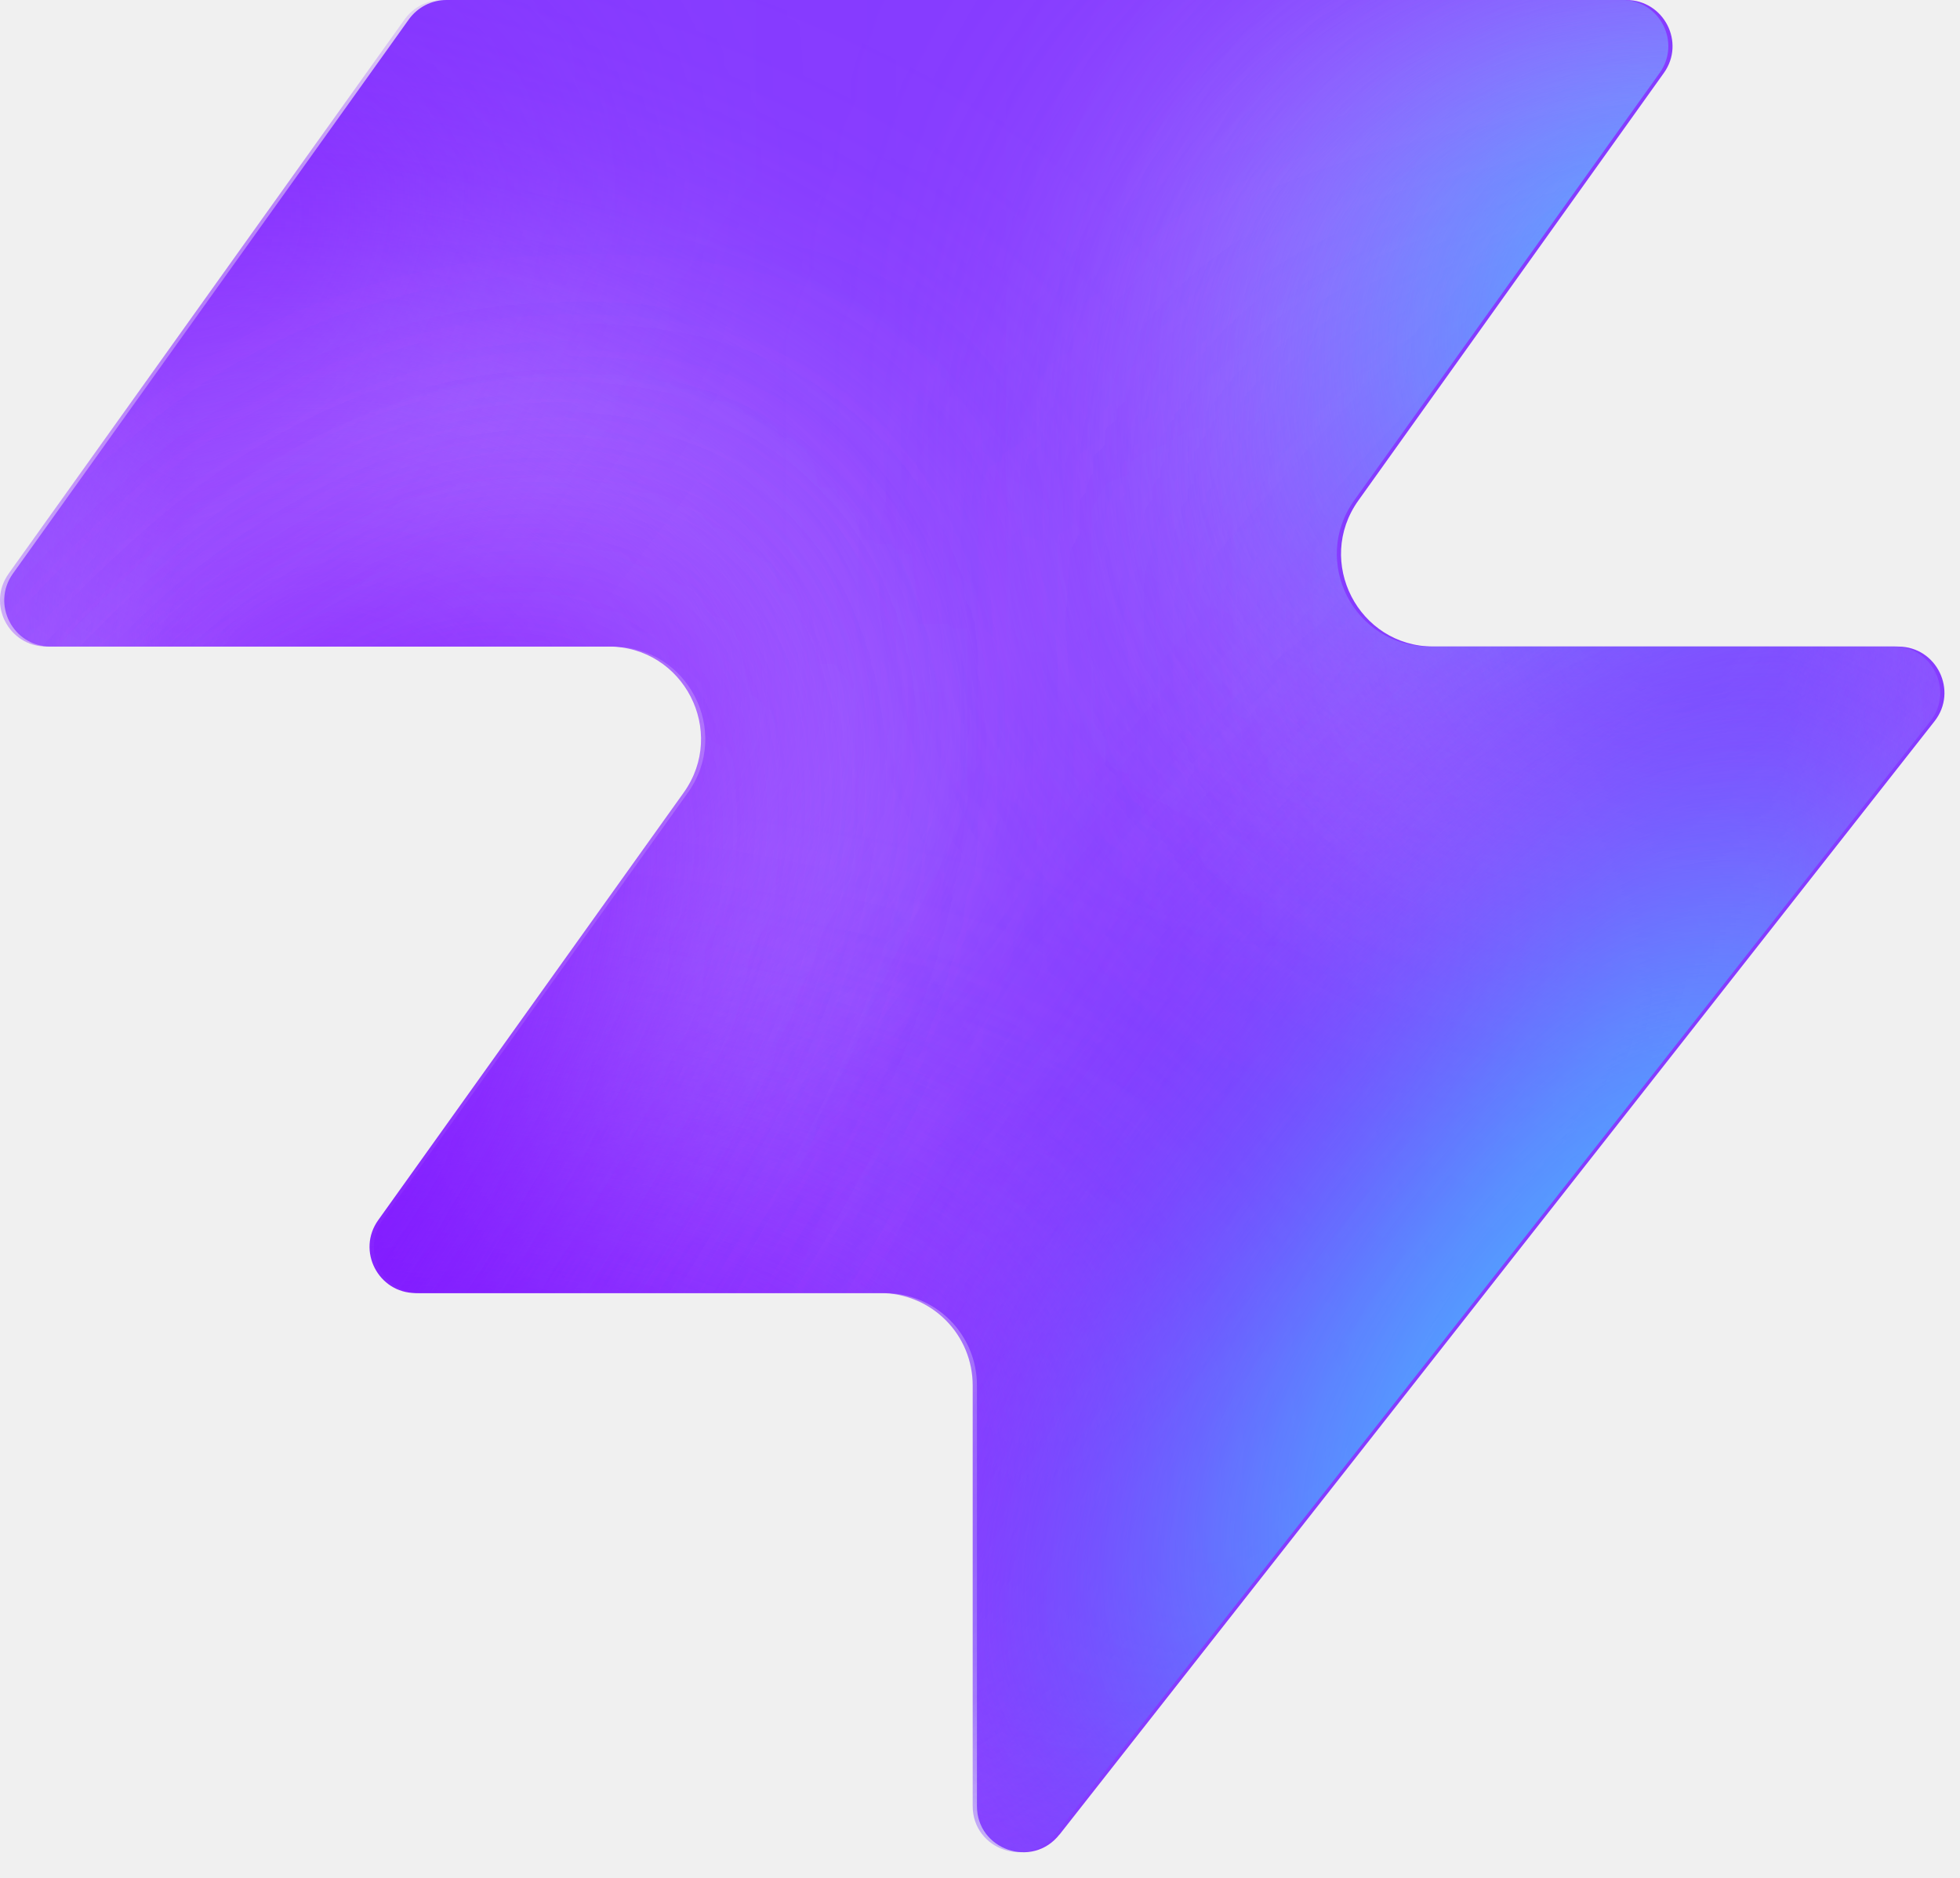
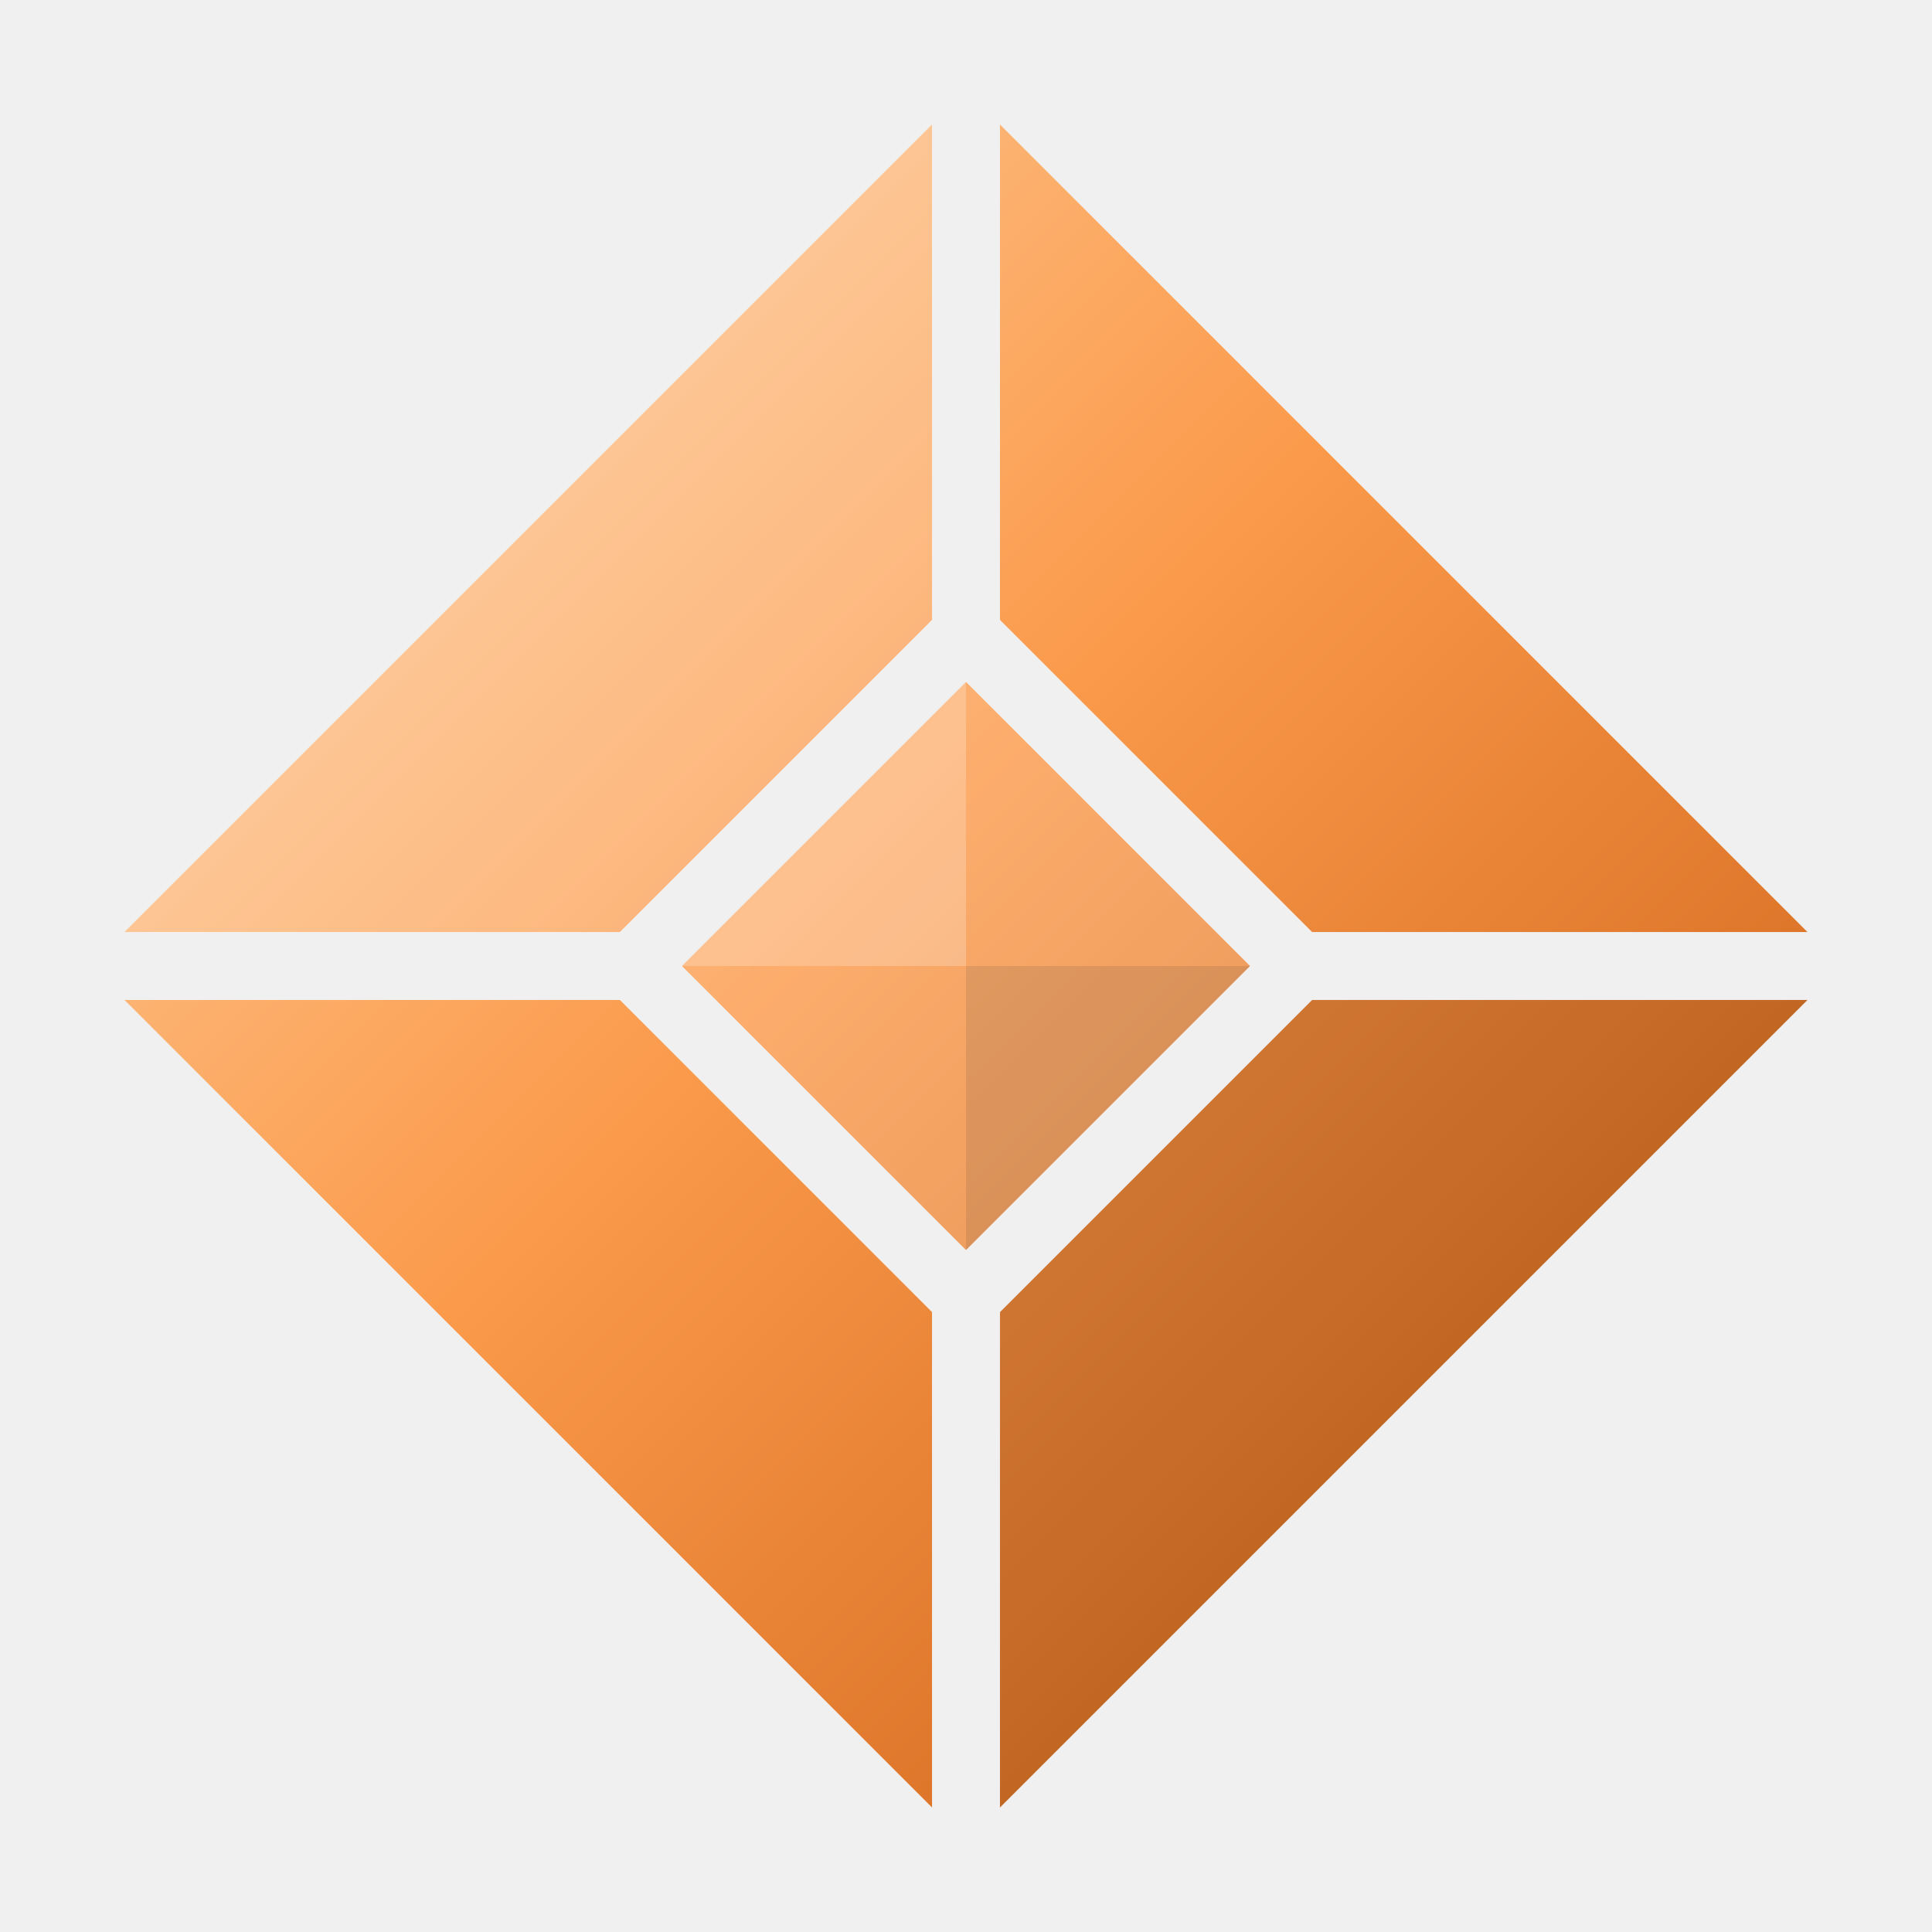
- <svg xmlns="http://www.w3.org/2000/svg" width="48" height="46" fill="none" viewBox="0 0 48 46">
-   <path fill="#863bff" d="M25.946 44.938c-.664.845-2.021.375-2.021-.698V33.937a2.26 2.26 0 0 0-2.262-2.262H10.287c-.92 0-1.456-1.04-.92-1.788l7.48-10.471c1.07-1.497 0-3.578-1.842-3.578H1.237c-.92 0-1.456-1.04-.92-1.788L10.013.474c.214-.297.556-.474.92-.474h28.894c.92 0 1.456 1.04.92 1.788l-7.48 10.471c-1.07 1.498 0 3.579 1.842 3.579h11.377c.943 0 1.473 1.088.89 1.83L25.947 44.94z" style="fill:#863bff;fill:color(display-p3 .525 .23 1);fill-opacity:1" />
-   <mask id="a" width="48" height="46" x="0" y="0" maskUnits="userSpaceOnUse" style="mask-type:alpha">
-     <path fill="#000" d="M25.842 44.938c-.664.844-2.021.375-2.021-.698V33.937a2.26 2.26 0 0 0-2.262-2.262H10.183c-.92 0-1.456-1.04-.92-1.788l7.48-10.471c1.07-1.498 0-3.579-1.842-3.579H1.133c-.92 0-1.456-1.04-.92-1.787L9.91.473c.214-.297.556-.474.92-.474h28.894c.92 0 1.456 1.04.92 1.788l-7.48 10.471c-1.07 1.498 0 3.578 1.842 3.578h11.377c.943 0 1.473 1.088.89 1.832L25.843 44.94z" style="fill:#000;fill-opacity:1" />
-   </mask>
-   <g mask="url(#a)">
-     <g filter="url(#b)">
-       <ellipse cx="5.508" cy="14.704" fill="#ede6ff" rx="5.508" ry="14.704" style="fill:#ede6ff;fill:color(display-p3 .927 .903 1);fill-opacity:1" transform="matrix(.00324 1 1 -.00324 -4.47 31.516)" />
-     </g>
-     <g filter="url(#c)">
-       <ellipse cx="10.399" cy="29.851" fill="#ede6ff" rx="10.399" ry="29.851" style="fill:#ede6ff;fill:color(display-p3 .927 .903 1);fill-opacity:1" transform="matrix(.00324 1 1 -.00324 -39.328 7.883)" />
-     </g>
-     <g filter="url(#d)">
-       <ellipse cx="5.508" cy="30.487" fill="#7e14ff" rx="5.508" ry="30.487" style="fill:#7e14ff;fill:color(display-p3 .492 .077 1);fill-opacity:1" transform="rotate(89.814 -25.913 -14.639)scale(1 -1)" />
-     </g>
-     <g filter="url(#e)">
-       <ellipse cx="5.508" cy="30.599" fill="#7e14ff" rx="5.508" ry="30.599" style="fill:#7e14ff;fill:color(display-p3 .492 .077 1);fill-opacity:1" transform="rotate(89.814 -32.644 -3.334)scale(1 -1)" />
-     </g>
-     <g filter="url(#f)">
-       <ellipse cx="5.508" cy="30.599" fill="#7e14ff" rx="5.508" ry="30.599" style="fill:#7e14ff;fill:color(display-p3 .492 .077 1);fill-opacity:1" transform="matrix(.00324 1 1 -.00324 -34.34 30.47)" />
-     </g>
-     <g filter="url(#g)">
-       <ellipse cx="14.072" cy="22.078" fill="#ede6ff" rx="14.072" ry="22.078" style="fill:#ede6ff;fill:color(display-p3 .927 .903 1);fill-opacity:1" transform="rotate(93.35 24.506 48.493)scale(-1 1)" />
-     </g>
-     <g filter="url(#h)">
-       <ellipse cx="3.47" cy="21.501" fill="#7e14ff" rx="3.47" ry="21.501" style="fill:#7e14ff;fill:color(display-p3 .492 .077 1);fill-opacity:1" transform="rotate(89.009 28.708 47.59)scale(-1 1)" />
-     </g>
-     <g filter="url(#i)">
-       <ellipse cx="3.47" cy="21.501" fill="#7e14ff" rx="3.47" ry="21.501" style="fill:#7e14ff;fill:color(display-p3 .492 .077 1);fill-opacity:1" transform="rotate(89.009 28.708 47.59)scale(-1 1)" />
-     </g>
-     <g filter="url(#j)">
-       <ellipse cx=".387" cy="8.972" fill="#7e14ff" rx="4.407" ry="29.108" style="fill:#7e14ff;fill:color(display-p3 .492 .077 1);fill-opacity:1" transform="rotate(39.51 .387 8.972)" />
-     </g>
-     <g filter="url(#k)">
-       <ellipse cx="47.523" cy="-6.092" fill="#7e14ff" rx="4.407" ry="29.108" style="fill:#7e14ff;fill:color(display-p3 .492 .077 1);fill-opacity:1" transform="rotate(37.892 47.523 -6.092)" />
-     </g>
-     <g filter="url(#l)">
-       <ellipse cx="41.412" cy="6.333" fill="#47bfff" rx="5.971" ry="9.665" style="fill:#47bfff;fill:color(display-p3 .28 .748 1);fill-opacity:1" transform="rotate(37.892 41.412 6.333)" />
-     </g>
-     <g filter="url(#m)">
-       <ellipse cx="-1.879" cy="38.332" fill="#7e14ff" rx="4.407" ry="29.108" style="fill:#7e14ff;fill:color(display-p3 .492 .077 1);fill-opacity:1" transform="rotate(37.892 -1.88 38.332)" />
-     </g>
-     <g filter="url(#n)">
-       <ellipse cx="-1.879" cy="38.332" fill="#7e14ff" rx="4.407" ry="29.108" style="fill:#7e14ff;fill:color(display-p3 .492 .077 1);fill-opacity:1" transform="rotate(37.892 -1.88 38.332)" />
-     </g>
-     <g filter="url(#o)">
-       <ellipse cx="35.651" cy="29.907" fill="#7e14ff" rx="4.407" ry="29.108" style="fill:#7e14ff;fill:color(display-p3 .492 .077 1);fill-opacity:1" transform="rotate(37.892 35.651 29.907)" />
-     </g>
-     <g filter="url(#p)">
-       <ellipse cx="38.418" cy="32.4" fill="#47bfff" rx="5.971" ry="15.297" style="fill:#47bfff;fill:color(display-p3 .28 .748 1);fill-opacity:1" transform="rotate(37.892 38.418 32.4)" />
-     </g>
+ <svg xmlns="http://www.w3.org/2000/svg" viewBox="0 0 512 512">
+   <defs>
+     <linearGradient id="topaze" x1="0" y1="0" x2="1" y2="1">
+       <stop offset="0" stop-color="#fed7aa" />
+       <stop offset="0.45" stop-color="#fb9a4b" />
+       <stop offset="1" stop-color="#c2540b" />
+     </linearGradient>
+     <mask id="cuts">
+       <rect width="512" height="512" fill="#fff" />
+       <g stroke="#000" stroke-width="18" fill="none">
+         <path d="M256 0V168M256 344V512M0 256H168M344 256H512" />
+         <path d="M256 168 344 256 256 344 168 256Z" />
+       </g>
+     </mask>
+   </defs>
+   <g mask="url(#cuts)">
+     <path d="M256 24 488 256 256 488 24 256Z" fill="url(#topaze)" />
+     <path d="M256 24 24 256H256Z" fill="#fff" fill-opacity="0.22" />
+     <path d="M256 488 488 256H256Z" fill="#000" fill-opacity="0.12" />
+     <path d="M256 180 332 256 256 332 180 256Z" fill="#fff" fill-opacity="0.18" />
  </g>
-   <defs>
-     <filter id="b" width="60.045" height="41.654" x="-19.77" y="16.149" color-interpolation-filters="sRGB" filterUnits="userSpaceOnUse">
-       <feFlood flood-opacity="0" result="BackgroundImageFix" />
-       <feBlend in="SourceGraphic" in2="BackgroundImageFix" result="shape" />
-       <feGaussianBlur result="effect1_foregroundBlur_2002_17158" stdDeviation="7.659" />
-     </filter>
-     <filter id="c" width="90.34" height="51.437" x="-54.613" y="-7.533" color-interpolation-filters="sRGB" filterUnits="userSpaceOnUse">
-       <feFlood flood-opacity="0" result="BackgroundImageFix" />
-       <feBlend in="SourceGraphic" in2="BackgroundImageFix" result="shape" />
-       <feGaussianBlur result="effect1_foregroundBlur_2002_17158" stdDeviation="7.659" />
-     </filter>
-     <filter id="d" width="79.355" height="29.4" x="-49.64" y="2.03" color-interpolation-filters="sRGB" filterUnits="userSpaceOnUse">
-       <feFlood flood-opacity="0" result="BackgroundImageFix" />
-       <feBlend in="SourceGraphic" in2="BackgroundImageFix" result="shape" />
-       <feGaussianBlur result="effect1_foregroundBlur_2002_17158" stdDeviation="4.596" />
-     </filter>
-     <filter id="e" width="79.579" height="29.4" x="-45.045" y="20.029" color-interpolation-filters="sRGB" filterUnits="userSpaceOnUse">
-       <feFlood flood-opacity="0" result="BackgroundImageFix" />
-       <feBlend in="SourceGraphic" in2="BackgroundImageFix" result="shape" />
-       <feGaussianBlur result="effect1_foregroundBlur_2002_17158" stdDeviation="4.596" />
-     </filter>
-     <filter id="f" width="79.579" height="29.4" x="-43.513" y="21.178" color-interpolation-filters="sRGB" filterUnits="userSpaceOnUse">
-       <feFlood flood-opacity="0" result="BackgroundImageFix" />
-       <feBlend in="SourceGraphic" in2="BackgroundImageFix" result="shape" />
-       <feGaussianBlur result="effect1_foregroundBlur_2002_17158" stdDeviation="4.596" />
-     </filter>
-     <filter id="g" width="74.749" height="58.852" x="15.756" y="-17.901" color-interpolation-filters="sRGB" filterUnits="userSpaceOnUse">
-       <feFlood flood-opacity="0" result="BackgroundImageFix" />
-       <feBlend in="SourceGraphic" in2="BackgroundImageFix" result="shape" />
-       <feGaussianBlur result="effect1_foregroundBlur_2002_17158" stdDeviation="7.659" />
-     </filter>
-     <filter id="h" width="61.377" height="25.362" x="23.548" y="2.284" color-interpolation-filters="sRGB" filterUnits="userSpaceOnUse">
-       <feFlood flood-opacity="0" result="BackgroundImageFix" />
-       <feBlend in="SourceGraphic" in2="BackgroundImageFix" result="shape" />
-       <feGaussianBlur result="effect1_foregroundBlur_2002_17158" stdDeviation="4.596" />
-     </filter>
-     <filter id="i" width="61.377" height="25.362" x="23.548" y="2.284" color-interpolation-filters="sRGB" filterUnits="userSpaceOnUse">
-       <feFlood flood-opacity="0" result="BackgroundImageFix" />
-       <feBlend in="SourceGraphic" in2="BackgroundImageFix" result="shape" />
-       <feGaussianBlur result="effect1_foregroundBlur_2002_17158" stdDeviation="4.596" />
-     </filter>
-     <filter id="j" width="56.045" height="63.649" x="-27.636" y="-22.853" color-interpolation-filters="sRGB" filterUnits="userSpaceOnUse">
-       <feFlood flood-opacity="0" result="BackgroundImageFix" />
-       <feBlend in="SourceGraphic" in2="BackgroundImageFix" result="shape" />
-       <feGaussianBlur result="effect1_foregroundBlur_2002_17158" stdDeviation="4.596" />
-     </filter>
-     <filter id="k" width="54.814" height="64.646" x="20.116" y="-38.415" color-interpolation-filters="sRGB" filterUnits="userSpaceOnUse">
-       <feFlood flood-opacity="0" result="BackgroundImageFix" />
-       <feBlend in="SourceGraphic" in2="BackgroundImageFix" result="shape" />
-       <feGaussianBlur result="effect1_foregroundBlur_2002_17158" stdDeviation="4.596" />
-     </filter>
-     <filter id="l" width="33.541" height="35.313" x="24.641" y="-11.323" color-interpolation-filters="sRGB" filterUnits="userSpaceOnUse">
-       <feFlood flood-opacity="0" result="BackgroundImageFix" />
-       <feBlend in="SourceGraphic" in2="BackgroundImageFix" result="shape" />
-       <feGaussianBlur result="effect1_foregroundBlur_2002_17158" stdDeviation="4.596" />
-     </filter>
-     <filter id="m" width="54.814" height="64.646" x="-29.286" y="6.009" color-interpolation-filters="sRGB" filterUnits="userSpaceOnUse">
-       <feFlood flood-opacity="0" result="BackgroundImageFix" />
-       <feBlend in="SourceGraphic" in2="BackgroundImageFix" result="shape" />
-       <feGaussianBlur result="effect1_foregroundBlur_2002_17158" stdDeviation="4.596" />
-     </filter>
-     <filter id="n" width="54.814" height="64.646" x="-29.286" y="6.009" color-interpolation-filters="sRGB" filterUnits="userSpaceOnUse">
-       <feFlood flood-opacity="0" result="BackgroundImageFix" />
-       <feBlend in="SourceGraphic" in2="BackgroundImageFix" result="shape" />
-       <feGaussianBlur result="effect1_foregroundBlur_2002_17158" stdDeviation="4.596" />
-     </filter>
-     <filter id="o" width="54.814" height="64.646" x="8.244" y="-2.416" color-interpolation-filters="sRGB" filterUnits="userSpaceOnUse">
-       <feFlood flood-opacity="0" result="BackgroundImageFix" />
-       <feBlend in="SourceGraphic" in2="BackgroundImageFix" result="shape" />
-       <feGaussianBlur result="effect1_foregroundBlur_2002_17158" stdDeviation="4.596" />
-     </filter>
-     <filter id="p" width="39.409" height="43.623" x="18.713" y="10.588" color-interpolation-filters="sRGB" filterUnits="userSpaceOnUse">
-       <feFlood flood-opacity="0" result="BackgroundImageFix" />
-       <feBlend in="SourceGraphic" in2="BackgroundImageFix" result="shape" />
-       <feGaussianBlur result="effect1_foregroundBlur_2002_17158" stdDeviation="4.596" />
-     </filter>
-   </defs>
</svg>
